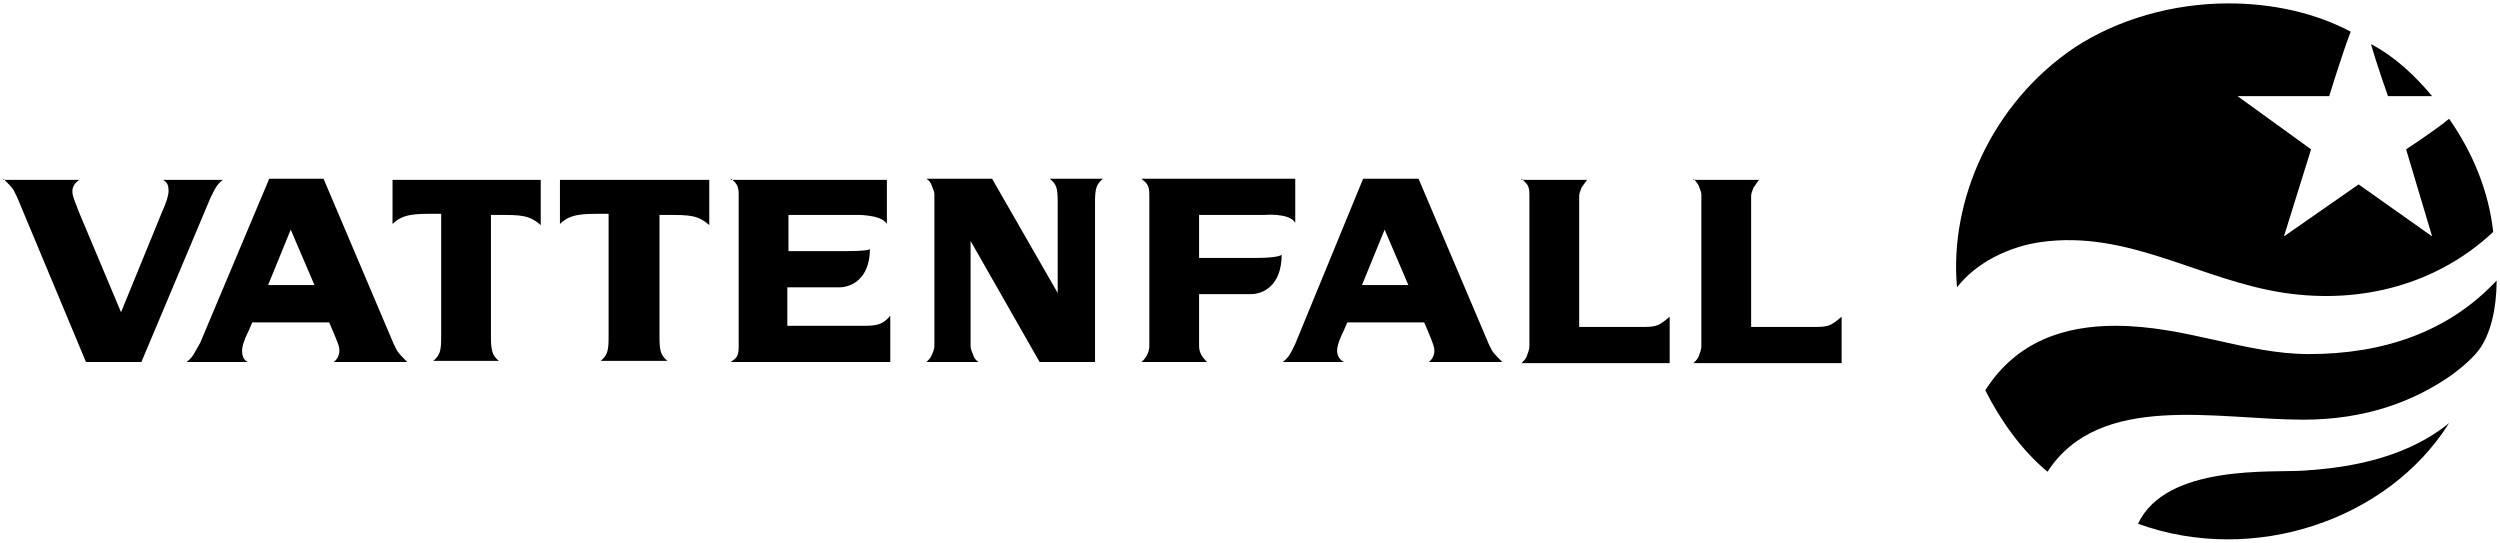
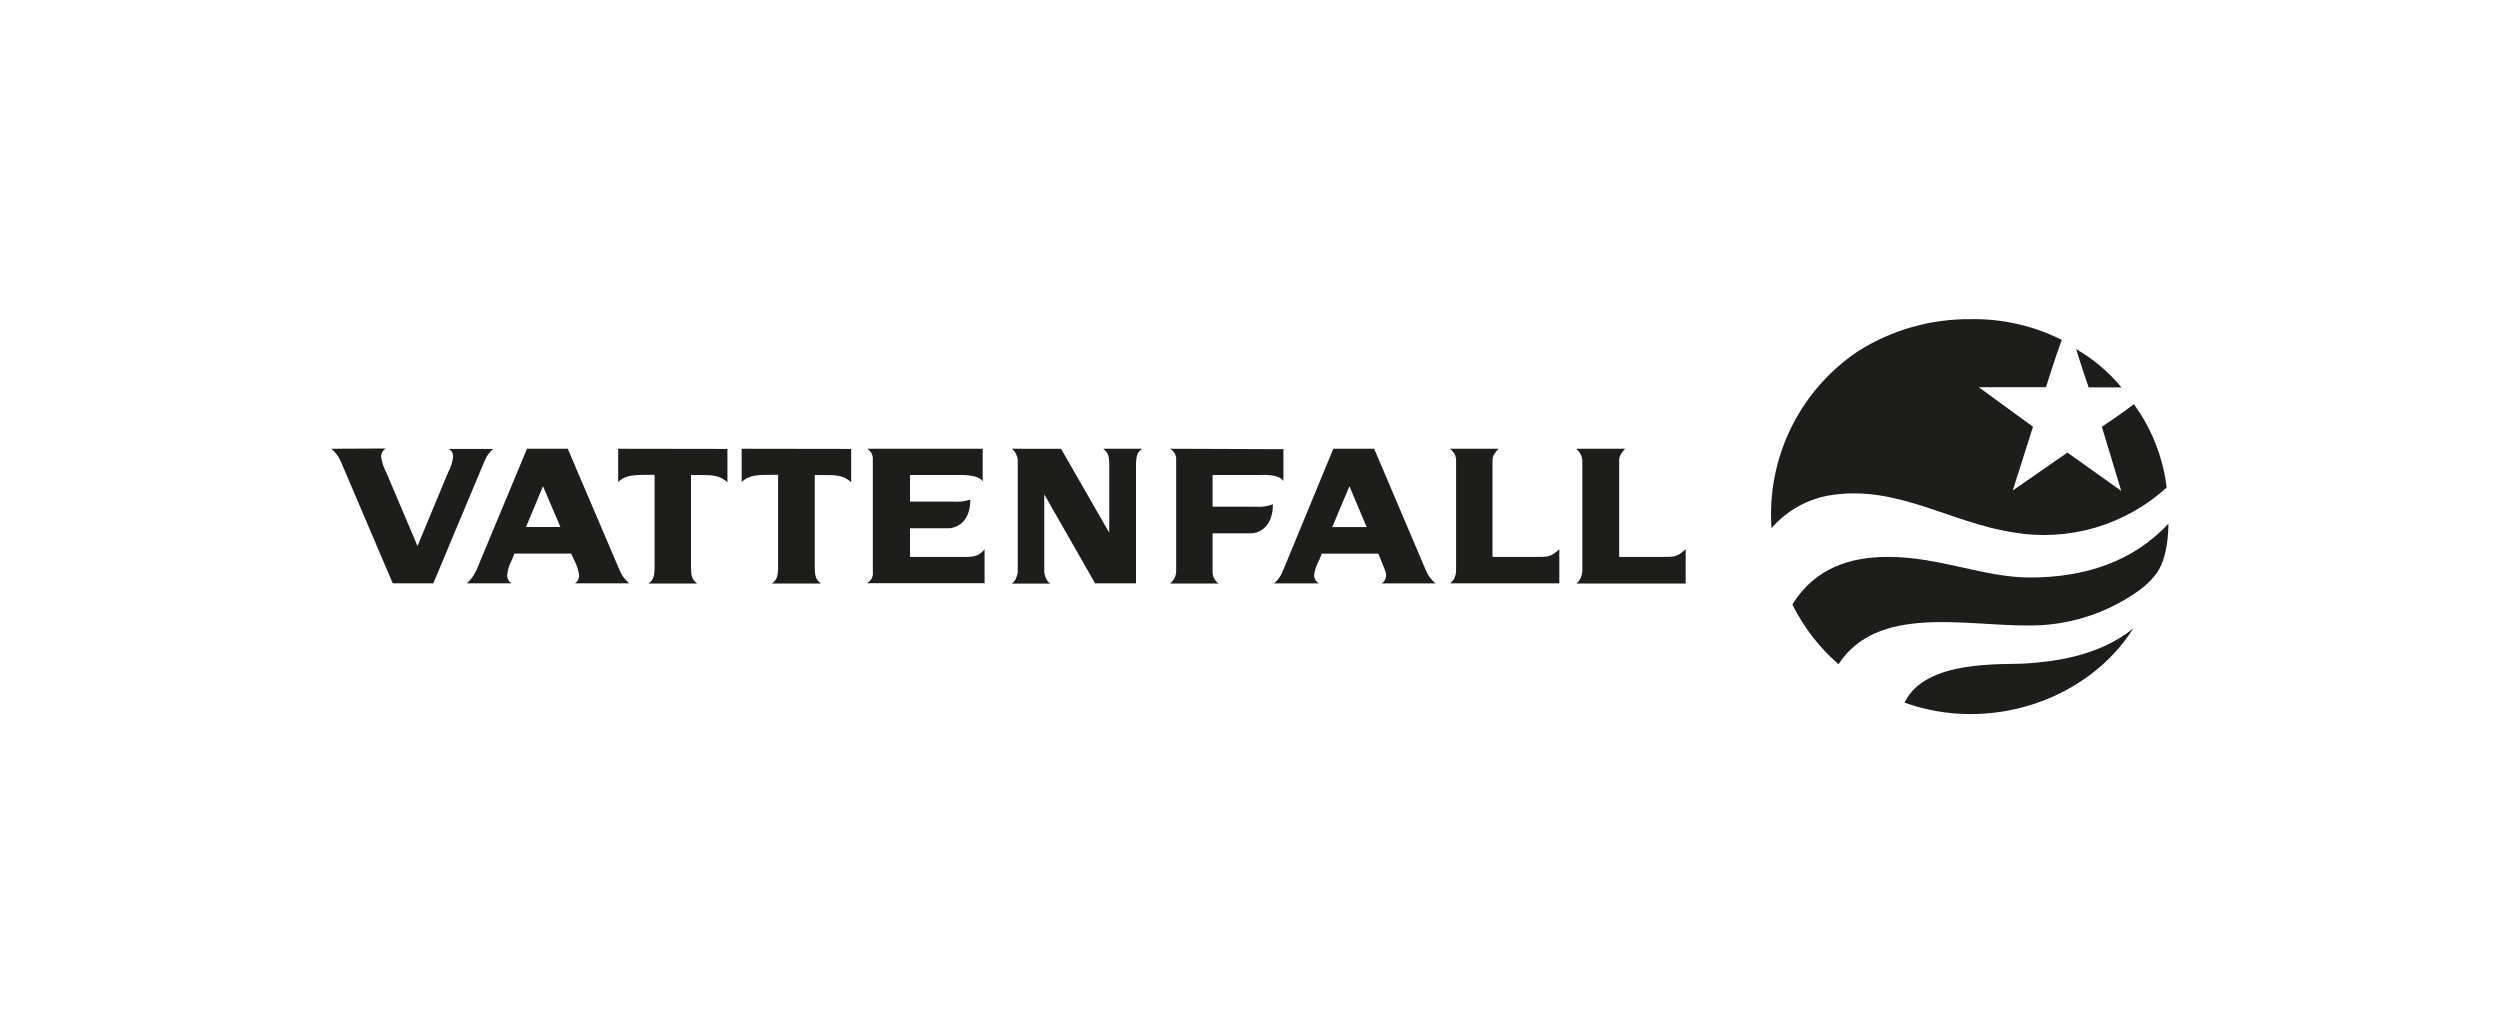
- <svg xmlns="http://www.w3.org/2000/svg" version="1.1" id="Lager_1" x="0px" y="0px" width="221px" height="48px" viewBox="0 0 221 48" style="enable-background:new 0 0 221 48;" xml:space="preserve">
-   <g id="Group-13" transform="translate(40, 38)">
-     <path id="path2467" d="M157-37.7c-4.9,0-9.8,1.4-13.6,3.9c-7.3,4.9-11.1,13.5-10.4,21.2c1.7-2.2,4.6-3.6,7.4-4   c7.8-1.1,14.1,3.4,21.6,4.5c6.8,1,13.5-0.8,18.4-5.4c-0.4-3.6-1.8-7-3.9-10c-1.2,1-3.8,2.7-3.8,2.7l2.3,7.7l-6.5-4.6l-6.6,4.6   l2.4-7.7l-6.5-4.7h8.1c0,0,1.2-3.9,1.9-5.7C164.6-36.9,160.8-37.7,157-37.7z M169.6-34.1c0.5,1.8,1.5,4.6,1.5,4.6s3.2,0,3.9,0   C173.5-31.3,171.7-33,169.6-34.1z" />
-     <path id="path2471" d="M180.7-13.2c-4.3,4.6-10.1,6.5-16.6,6.5c-5.6,0-10.9-2.5-17.1-2.5c-4.4,0-8.7,1.3-11.5,5.7   c1.3,2.6,3.2,5.3,5.5,7.2c4.6-7.1,15-4.6,22.6-4.6c5.5,0,9.8-1.6,13.2-4c0.8-0.6,1.9-1.5,2.5-2.4C180.6-9.3,180.7-12.1,180.7-13.2z    M176.5-0.6c-4.3,3.5-10,4-12.8,4.2C160.9,3.8,151.5,3,149,8.3C159.2,12,171.1,8,176.5-0.6z" />
-     <path id="path2475" d="M-39.7-22.2c0.4,0.4,0.7,0.7,0.9,1l0.3,0.6L-32.4-6h4.9l6.1-14.5l0.3-0.6c0.2-0.4,0.4-0.7,0.8-1h-5.3   c0.4,0.2,0.5,0.5,0.5,1c0,0.4-0.2,1-0.6,1.9l-3.6,8.8l-3.7-8.8c-0.5-1.3-0.6-1.5-0.6-1.9c0-0.4,0.2-0.7,0.6-1H-39.7z M-16.2-22.2   l-6.1,14.5L-22.7-7c-0.2,0.4-0.4,0.7-0.8,1h5.4c-0.4-0.2-0.5-0.6-0.5-1c0-0.4,0.2-1,0.6-1.8l0.3-0.7h6.8l0.3,0.7   C-10.1-7.6-10-7.4-10-7c0,0.4-0.2,0.8-0.5,1H-4c-0.4-0.4-0.7-0.7-0.9-1l-0.3-0.6l-6.2-14.6H-16.2z M-5.3-22.2v4   c0.9-0.9,2-0.9,3.7-0.9h0.6v10.9c0,1.2-0.1,1.6-0.7,2.1h5.8C3.6-6.5,3.4-6.9,3.4-8.1V-19h0.7c1.9,0,2.7,0,3.7,0.9v-4H-5.3z    M9.5-22.2v4c0.9-0.9,2-0.9,3.7-0.9h0.6v10.9c0,1.2-0.1,1.6-0.7,2.1H19c-0.6-0.5-0.7-0.9-0.7-2.1V-19h0.7c1.9,0,2.7,0,3.7,0.9v-4   H9.5z M24.6-22.2c0.6,0.4,0.7,0.8,0.7,1.4l0,13.5c0,0.9-0.3,1-0.7,1.3h14.1l0-4.1c-0.8,1-1.5,0.9-3.2,0.9h-5.9v-3.4h4.6   c1,0,2.7-0.7,2.7-3.4c0,0.1-0.6,0.2-2.1,0.2h-5.1V-19h5.8c0,0,2.4-0.1,2.9,0.8v-3.9H24.6z M41.9-22.2c0.3,0.2,0.4,0.4,0.5,0.7   c0.1,0.3,0.2,0.4,0.2,0.7v13.4c0,0.2-0.1,0.5-0.2,0.7c-0.1,0.3-0.2,0.4-0.5,0.7h4.6c-0.3-0.2-0.4-0.4-0.5-0.7   c-0.1-0.2-0.2-0.5-0.2-0.7v-9.3L51.9-6h4.9v-14.1c0-1.2,0.1-1.6,0.7-2.1h-4.7c0.6,0.5,0.7,0.8,0.7,2.1v8l-5.8-10.1H41.9z    M60.9-22.2c0.5,0.4,0.7,0.6,0.7,1.4v13.4c0,0.5-0.3,1.1-0.7,1.4h5.8C66.3-6.4,66-6.8,66-7.4V-12h4.6c1,0,2.7-0.7,2.7-3.5   c0,0.1-0.6,0.3-2.2,0.3H66V-19h5.8c0,0,2.2-0.2,2.7,0.7v-3.9L60.9-22.2z M80.5-22.2L74.5-7.6L74.2-7c-0.2,0.4-0.4,0.7-0.8,1h5.4   c-0.4-0.2-0.6-0.6-0.6-1c0-0.4,0.2-1,0.6-1.8l0.3-0.7h6.8l0.3,0.7c0.5,1.2,0.6,1.5,0.6,1.8c0,0.4-0.2,0.8-0.5,1h6.5   c-0.4-0.4-0.7-0.7-0.9-1l-0.3-0.6l-6.2-14.6H80.5z M94.5-22.2c0,0,0.5,0.4,0.6,0.7c0.1,0.3,0.1,0.5,0.1,0.7v13.4   c0,0.3-0.1,0.5-0.2,0.8c-0.1,0.3-0.2,0.4-0.5,0.7h13.1v-4.1c-1.2,1-1.2,0.9-3.4,0.9h-4.6v-11.6c0-0.2,0.1-0.4,0.2-0.7   c0.2-0.3,0.5-0.7,0.5-0.7H94.5z M109.7-22.2c0,0,0.4,0.4,0.5,0.7c0.1,0.3,0.2,0.5,0.2,0.7v13.4c0,0.3-0.1,0.5-0.2,0.8   c-0.1,0.3-0.2,0.4-0.5,0.7h13.1v-4.1c-1.2,1-1.2,0.9-3.4,0.9h-4.6v-11.6c0-0.2,0.1-0.4,0.2-0.7c0.2-0.3,0.5-0.7,0.5-0.7H109.7z    M-14.3-17.7l2.1,4.9h-4.1L-14.3-17.7z M82.4-17.7l2.1,4.9h-4.1L82.4-17.7z" />
-   </g>
+ <svg xmlns="http://www.w3.org/2000/svg" id="Layer_1" data-name="Layer 1" viewBox="0 0 300 124">
+   <defs>
+     <style>.cls-1{fill:none;}.cls-2{clip-path:url(#clip-path);}.cls-3{fill:#1d1d1b;}</style>
+     <clipPath id="clip-path">
+       <rect class="cls-1" x="-719.38" y="747.87" width="300" height="134" />
+     </clipPath>
+   </defs>
+   <path class="cls-3" d="M249.13,41.89c.54,1.76,1.51,4.6,1.51,4.6h3.94A19.94,19.94,0,0,0,249.13,41.89ZM236.49,38.3a24.83,24.83,0,0,0-13.56,3.87,23.56,23.56,0,0,0-10.35,21.21,11.86,11.86,0,0,1,7.39-4c7.78-1.11,14.13,3.35,21.58,4.5A21.84,21.84,0,0,0,260,58.5a21.29,21.29,0,0,0-3.94-10c-1.25,1-3.84,2.71-3.84,2.71l2.33,7.7-6.46-4.6-6.56,4.55,2.43-7.65-6.51-4.75h8.07s1.21-3.9,1.9-5.67A23.41,23.41,0,0,0,236.49,38.3Z" />
+   <path class="cls-3" d="M256,75.4c-4.28,3.51-10,4-12.78,4.21s-12.15-.56-14.68,4.7C238.7,88,250.56,84.05,256,75.4Zm4.23-12.59c-4.26,4.62-10.1,6.49-16.62,6.49-5.59,0-10.88-2.49-17.06-2.47-4.44,0-8.73,1.27-11.47,5.71a23.22,23.22,0,0,0,5.54,7.17c4.63-7.12,15-4.64,22.6-4.65a22.48,22.48,0,0,0,13.17-4,10,10,0,0,0,2.48-2.37C260.13,66.76,260.2,63.89,260.21,62.81Z" />
+   <path class="cls-3" d="M161.93,58.35,164,63.25h-4.13Zm-96.77,0,2.09,4.89H63.12Zm124-4.5a2.8,2.8,0,0,1,.53.68,1.88,1.88,0,0,1,.19.68V68.57a2.29,2.29,0,0,1-.19.77,1.56,1.56,0,0,1-.53.68h13.12V65.91c-1.17,1-1.2.92-3.4.92H194.3V55.21a1.29,1.29,0,0,1,.19-.68,3.64,3.64,0,0,1,.53-.68Zm-15.16,0a2.45,2.45,0,0,1,.58.68,1.62,1.62,0,0,1,.15.68V68.57a2.16,2.16,0,0,1-.19.77A1.52,1.52,0,0,1,174,70h13.12V65.91c-1.17,1-1.2.92-3.4.92h-4.62V55.21a1.35,1.35,0,0,1,.19-.68,3.82,3.82,0,0,1,.53-.68Zm-14,0L154,68.38l-.29.63a3.64,3.64,0,0,1-.83,1h5.39a1.17,1.17,0,0,1-.58-1,5.2,5.2,0,0,1,.63-1.84l.29-.73h6.8l.29.73c.5,1.25.63,1.47.63,1.84a1.14,1.14,0,0,1-.53,1h6.46a4.42,4.42,0,0,1-.87-1l-.29-.58L164.9,53.85Zm-19.59,0a1.45,1.45,0,0,1,.73,1.4V68.62a1.94,1.94,0,0,1-.73,1.4h5.83a1.66,1.66,0,0,1-.73-1.4V64h4.57c1,0,2.67-.73,2.67-3.49a4.81,4.81,0,0,1-2.19.29h-5.05V57h5.78s2.18-.17,2.72.73V53.9Zm-19,0a1.45,1.45,0,0,1,.53.68,1.67,1.67,0,0,1,.19.68V68.62a2.73,2.73,0,0,1-.19.73,1.49,1.49,0,0,1-.53.68h4.62a1.44,1.44,0,0,1-.53-.68,2.24,2.24,0,0,1-.19-.73v-9.3L131.41,70h4.91V55.93c0-1.23.13-1.62.73-2.08h-4.67c.62.48.73.85.73,2.08v8l-5.78-10.07Zm-17.35,0a1.43,1.43,0,0,1,.68,1.36l0,13.46a1.28,1.28,0,0,1-.73,1.31h14.14l0-4.07c-.81,1-1.49.93-3.16.92H109.2V63.39h4.57c1,0,2.67-.7,2.67-3.44a5.27,5.27,0,0,1-2.14.24h-5.1V57H115s2.37-.14,2.92.77V53.85ZM89,53.85v4c.88-.88,2-.87,3.74-.87h.63V67.94c0,1.22-.13,1.62-.73,2.08H98.5c-.6-.47-.73-.86-.73-2.08V57h.68c1.93,0,2.71,0,3.69.87v-4Zm-14.82,0v4c.88-.88,2-.87,3.74-.87h.63V67.94c0,1.22-.12,1.62-.73,2.08h5.83c-.6-.47-.73-.86-.73-2.08V57h.68c1.93,0,2.71,0,3.69.87v-4Zm-10.94,0L57.19,68.38l-.34.63A3.75,3.75,0,0,1,56,70h5.39a1.12,1.12,0,0,1-.53-1,4.85,4.85,0,0,1,.58-1.84l.29-.73h6.8l.34.73A5.14,5.14,0,0,1,69.49,69,1.12,1.12,0,0,1,69,70h6.51a4.47,4.47,0,0,1-.87-1l-.29-.58L68.13,53.85Zm-23.48,0a5,5,0,0,1,.87,1l.29.58L47.13,70H52L58.07,55.5l.29-.63a3.72,3.72,0,0,1,.83-1H53.84a1,1,0,0,1,.53,1,5.32,5.32,0,0,1-.63,1.89L50.1,65.52l-3.74-8.81a6,6,0,0,1-.63-1.89,1.11,1.11,0,0,1,.58-1Z" />
</svg>
